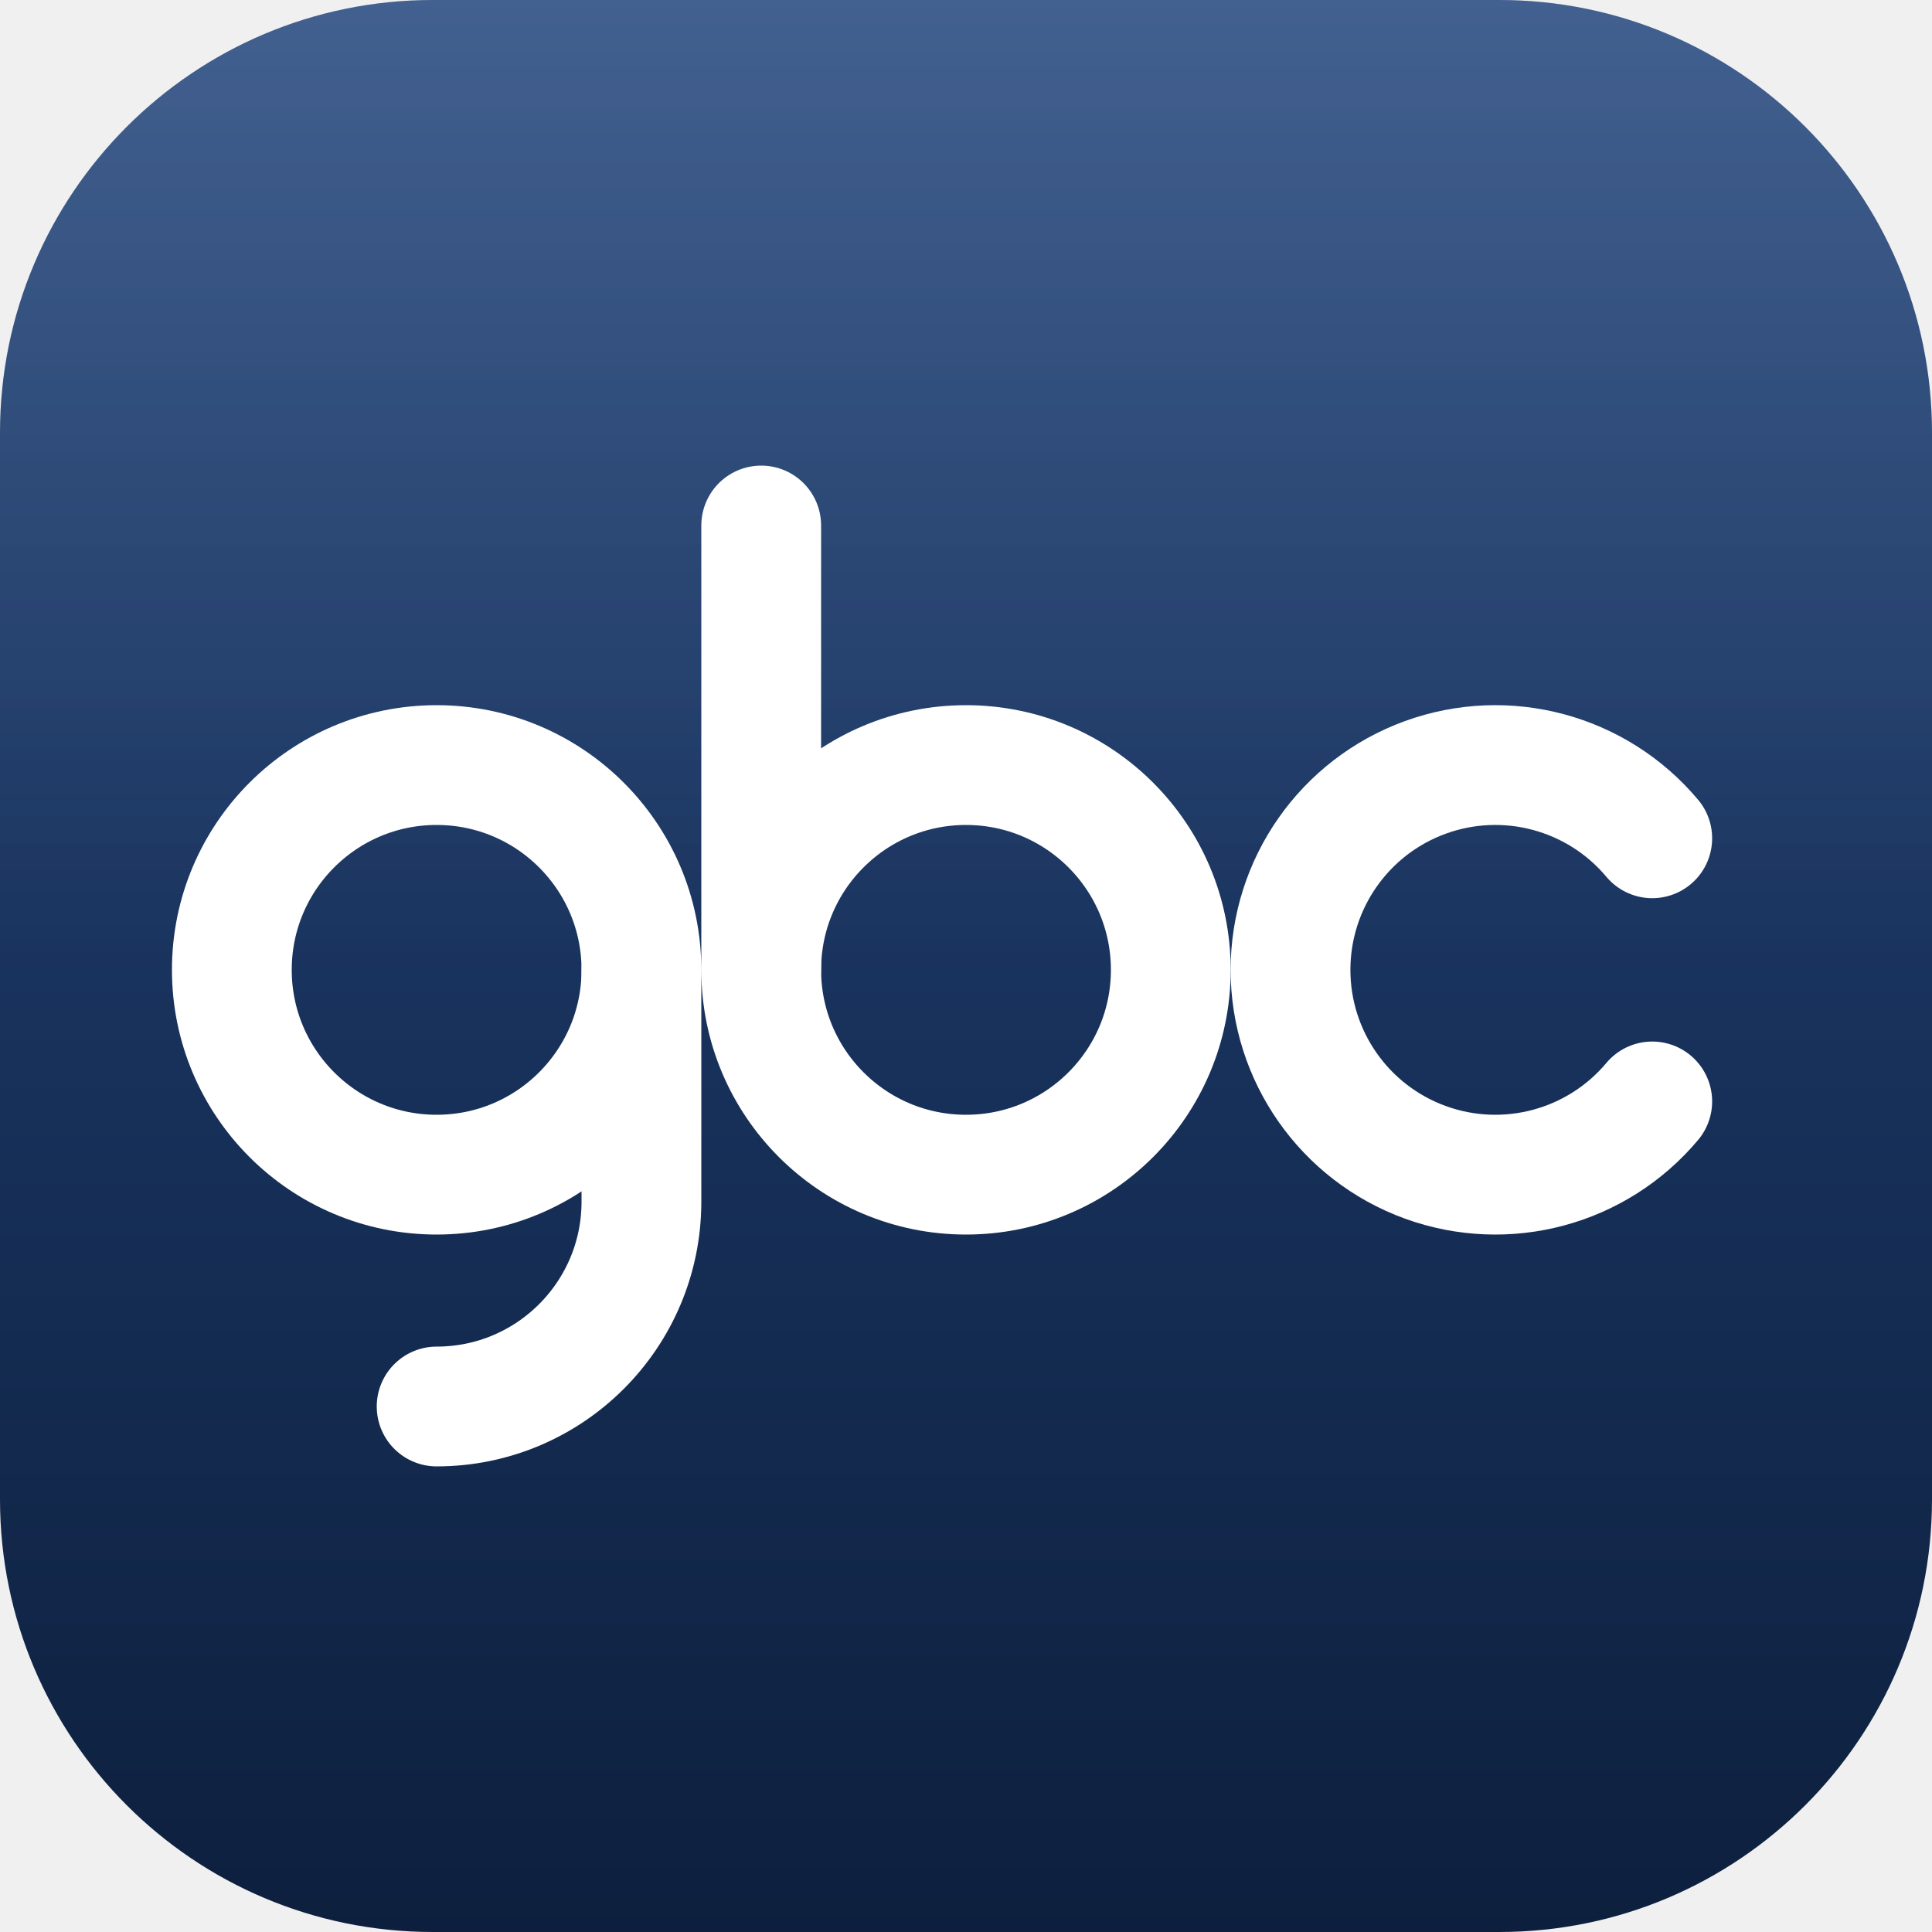
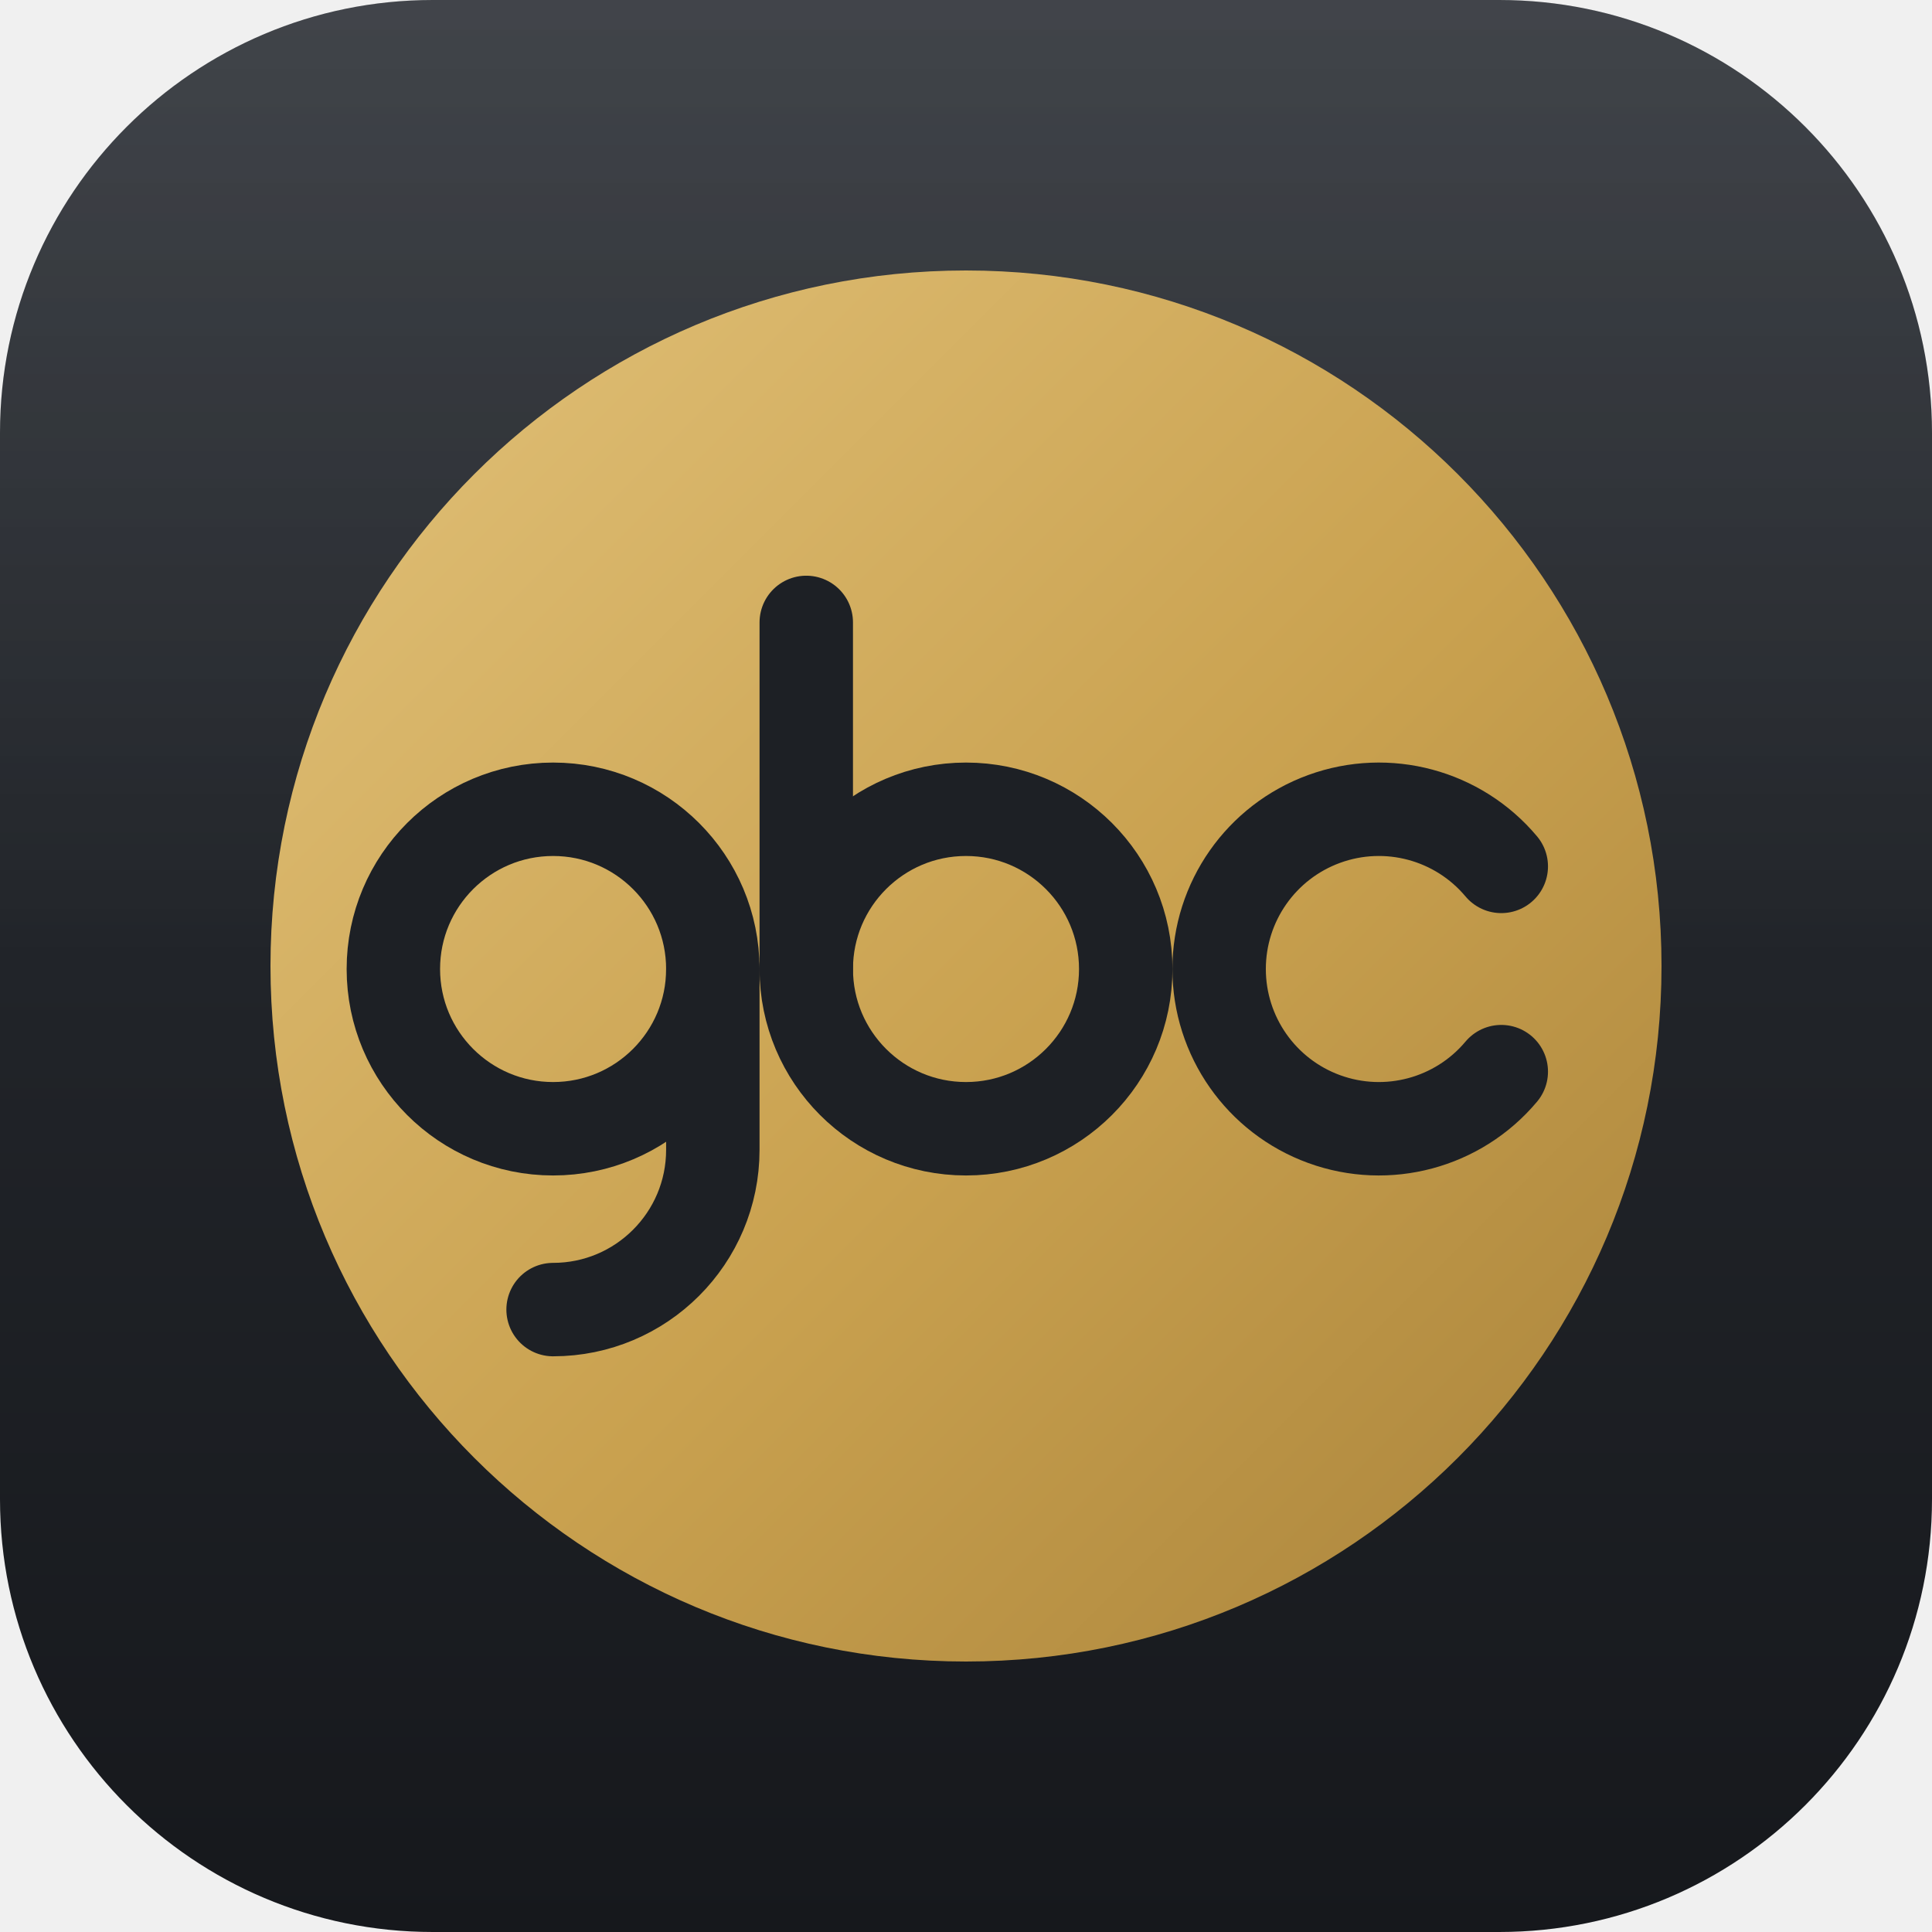
<svg xmlns="http://www.w3.org/2000/svg" viewBox="0 0 100 100">
  <defs>
    <linearGradient id="t" x1="0" y1="0" x2="0" y2="1">
-       <stop offset="0" stop-color="#24477e" />
-       <stop offset="1" stop-color="#0d1f3d" />
+       <stop offset="0" stop-color="#2c3036" />
+       <stop offset="1" stop-color="#16181c" />
    </linearGradient>
    <linearGradient id="h" x1="0" y1="0" x2="0" y2="1">
-       <stop offset="0" stop-color="#fff" stop-opacity="0.14" />
+       <stop offset="0" stop-color="#fff" stop-opacity="0.10" />
      <stop offset="0.5" stop-color="#fff" stop-opacity="0" />
+     </linearGradient>
+     <linearGradient id="g" x1="0" y1="0" x2="1" y2="1">
+       <stop offset="0" stop-color="#e2c27a" />
+       <stop offset="0.55" stop-color="#c9a14f" />
+       <stop offset="1" stop-color="#a8823a" />
    </linearGradient>
  </defs>
  <rect width="100" height="100" rx="22.4" fill="url(#t)" />
  <rect width="100" height="100" rx="22.4" fill="url(#h)" />
-   <g fill="none" stroke="#fff" stroke-width="6.2" stroke-linecap="round" stroke-linejoin="round" transform="translate(50 50) scale(1.0) translate(-50 -49.80)">
+   <circle cx="50" cy="50" r="36" fill="url(#g)" />
+   <g fill="none" stroke="#1d2025" stroke-width="6.2" stroke-linecap="round" stroke-linejoin="round" transform="translate(50 50) scale(0.78) translate(-50 -49.80)">
    <circle cx="22.60" cy="50" r="10.6" />
    <path d="M33.20 50V62A10.6 10.6 0 0 1 22.60 72.6" />
    <circle cx="50" cy="50" r="10.6" />
    <path d="M39.40 50V27" />
    <path d="M85.52 43.19A10.6 10.6 0 1 0 85.52 56.81" />
  </g>
</svg>
